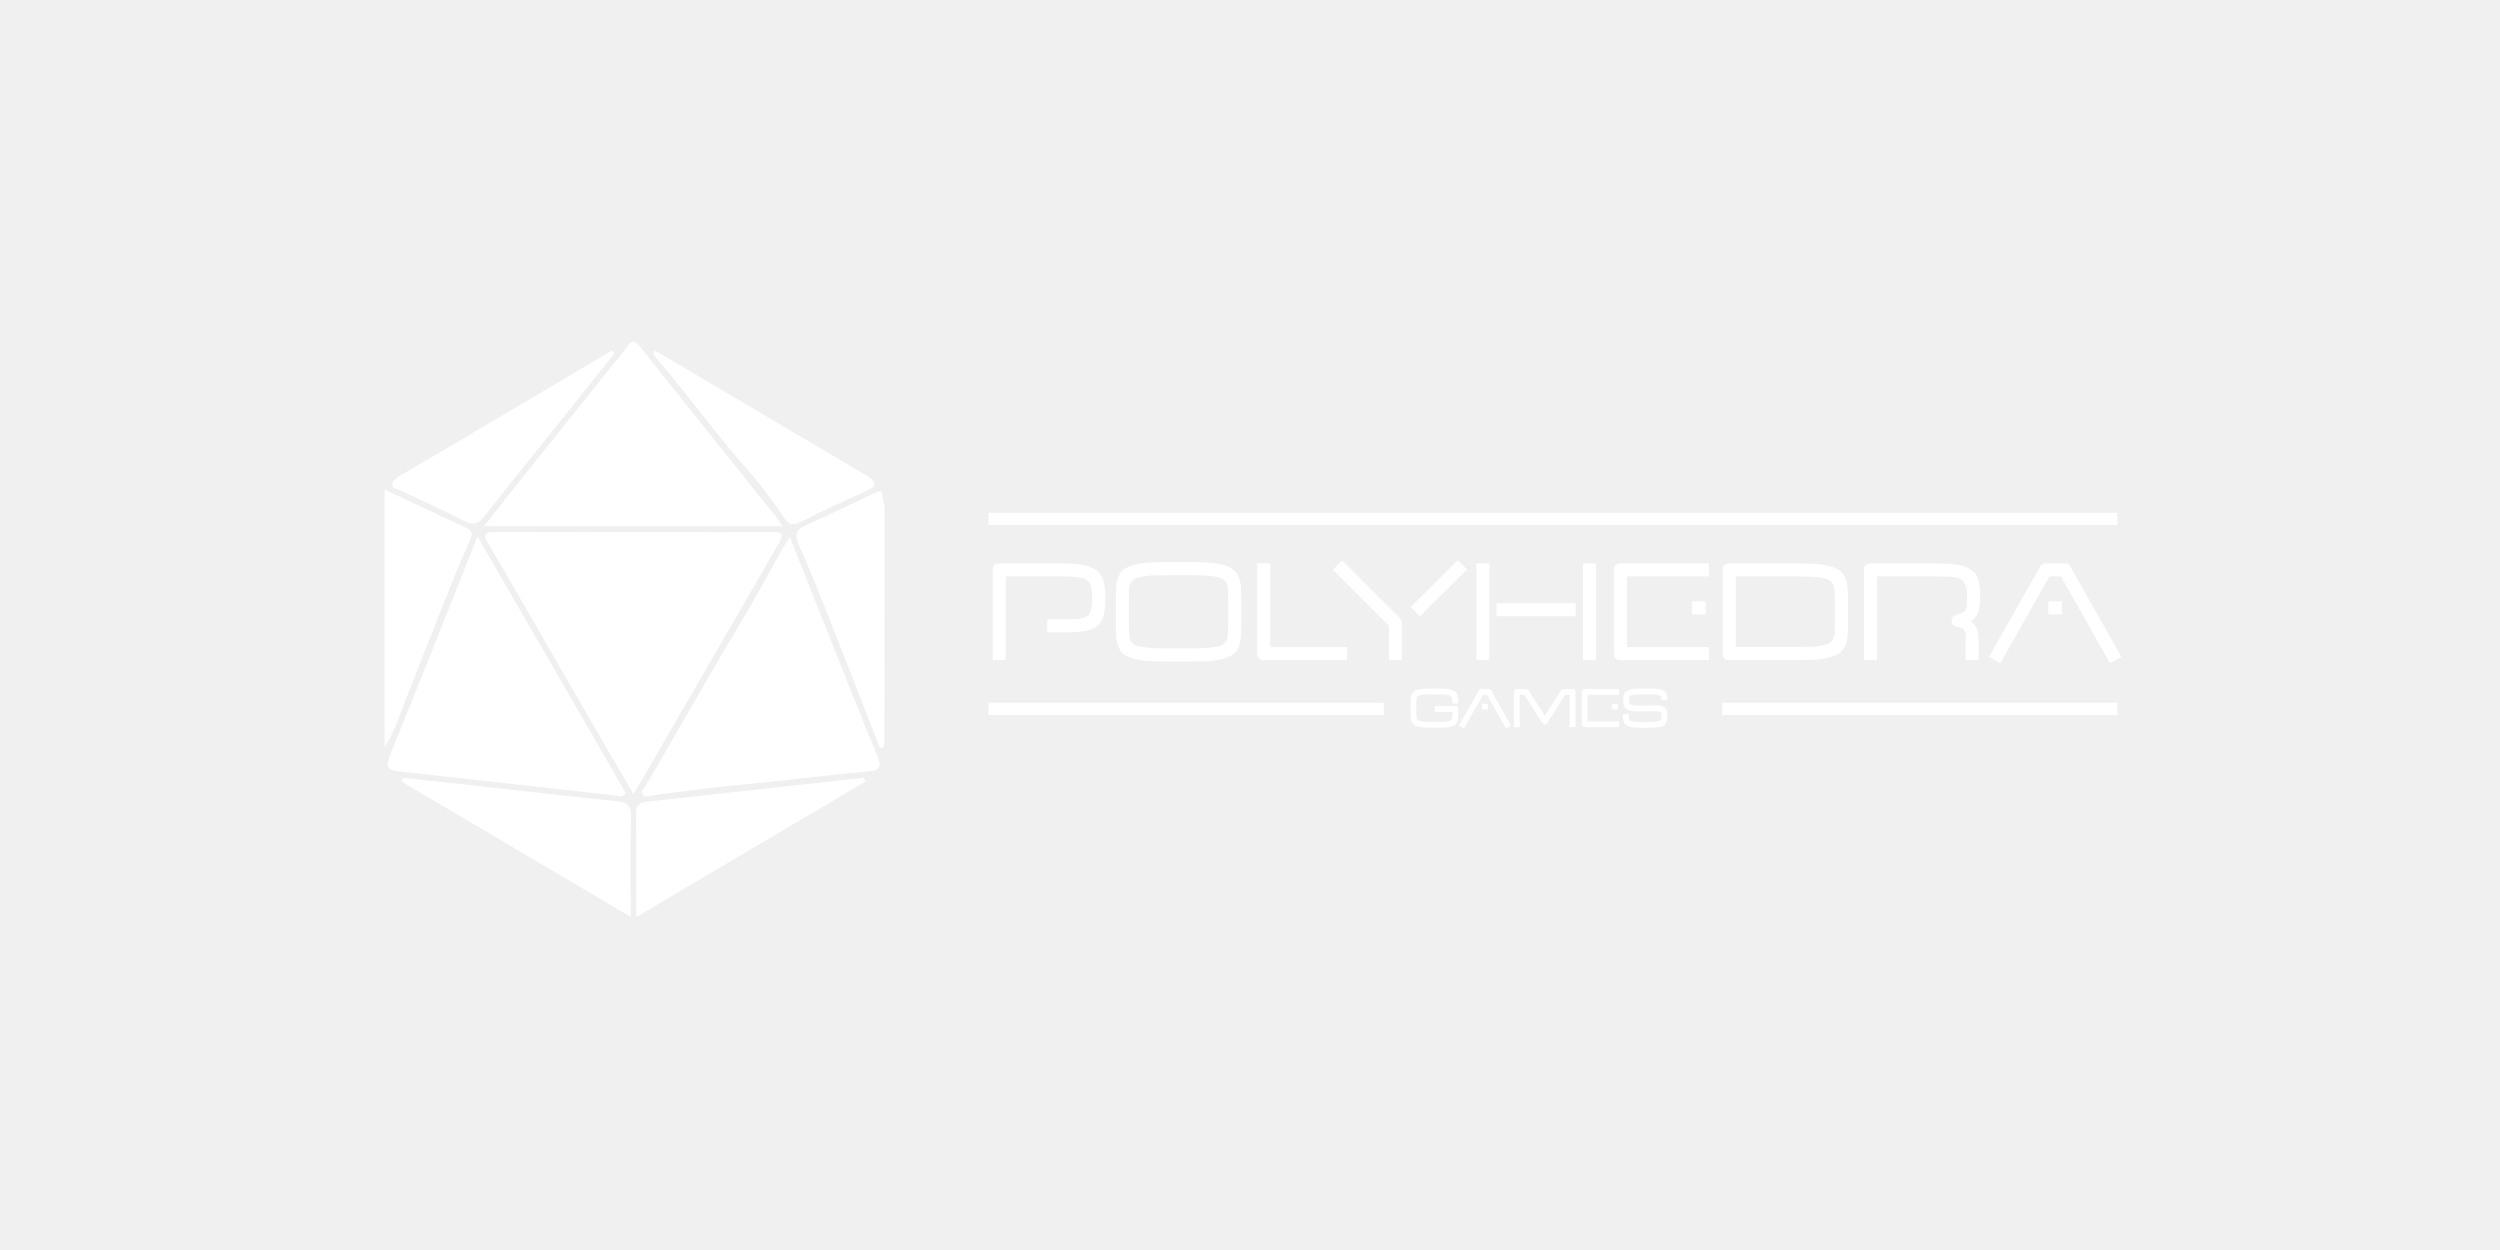
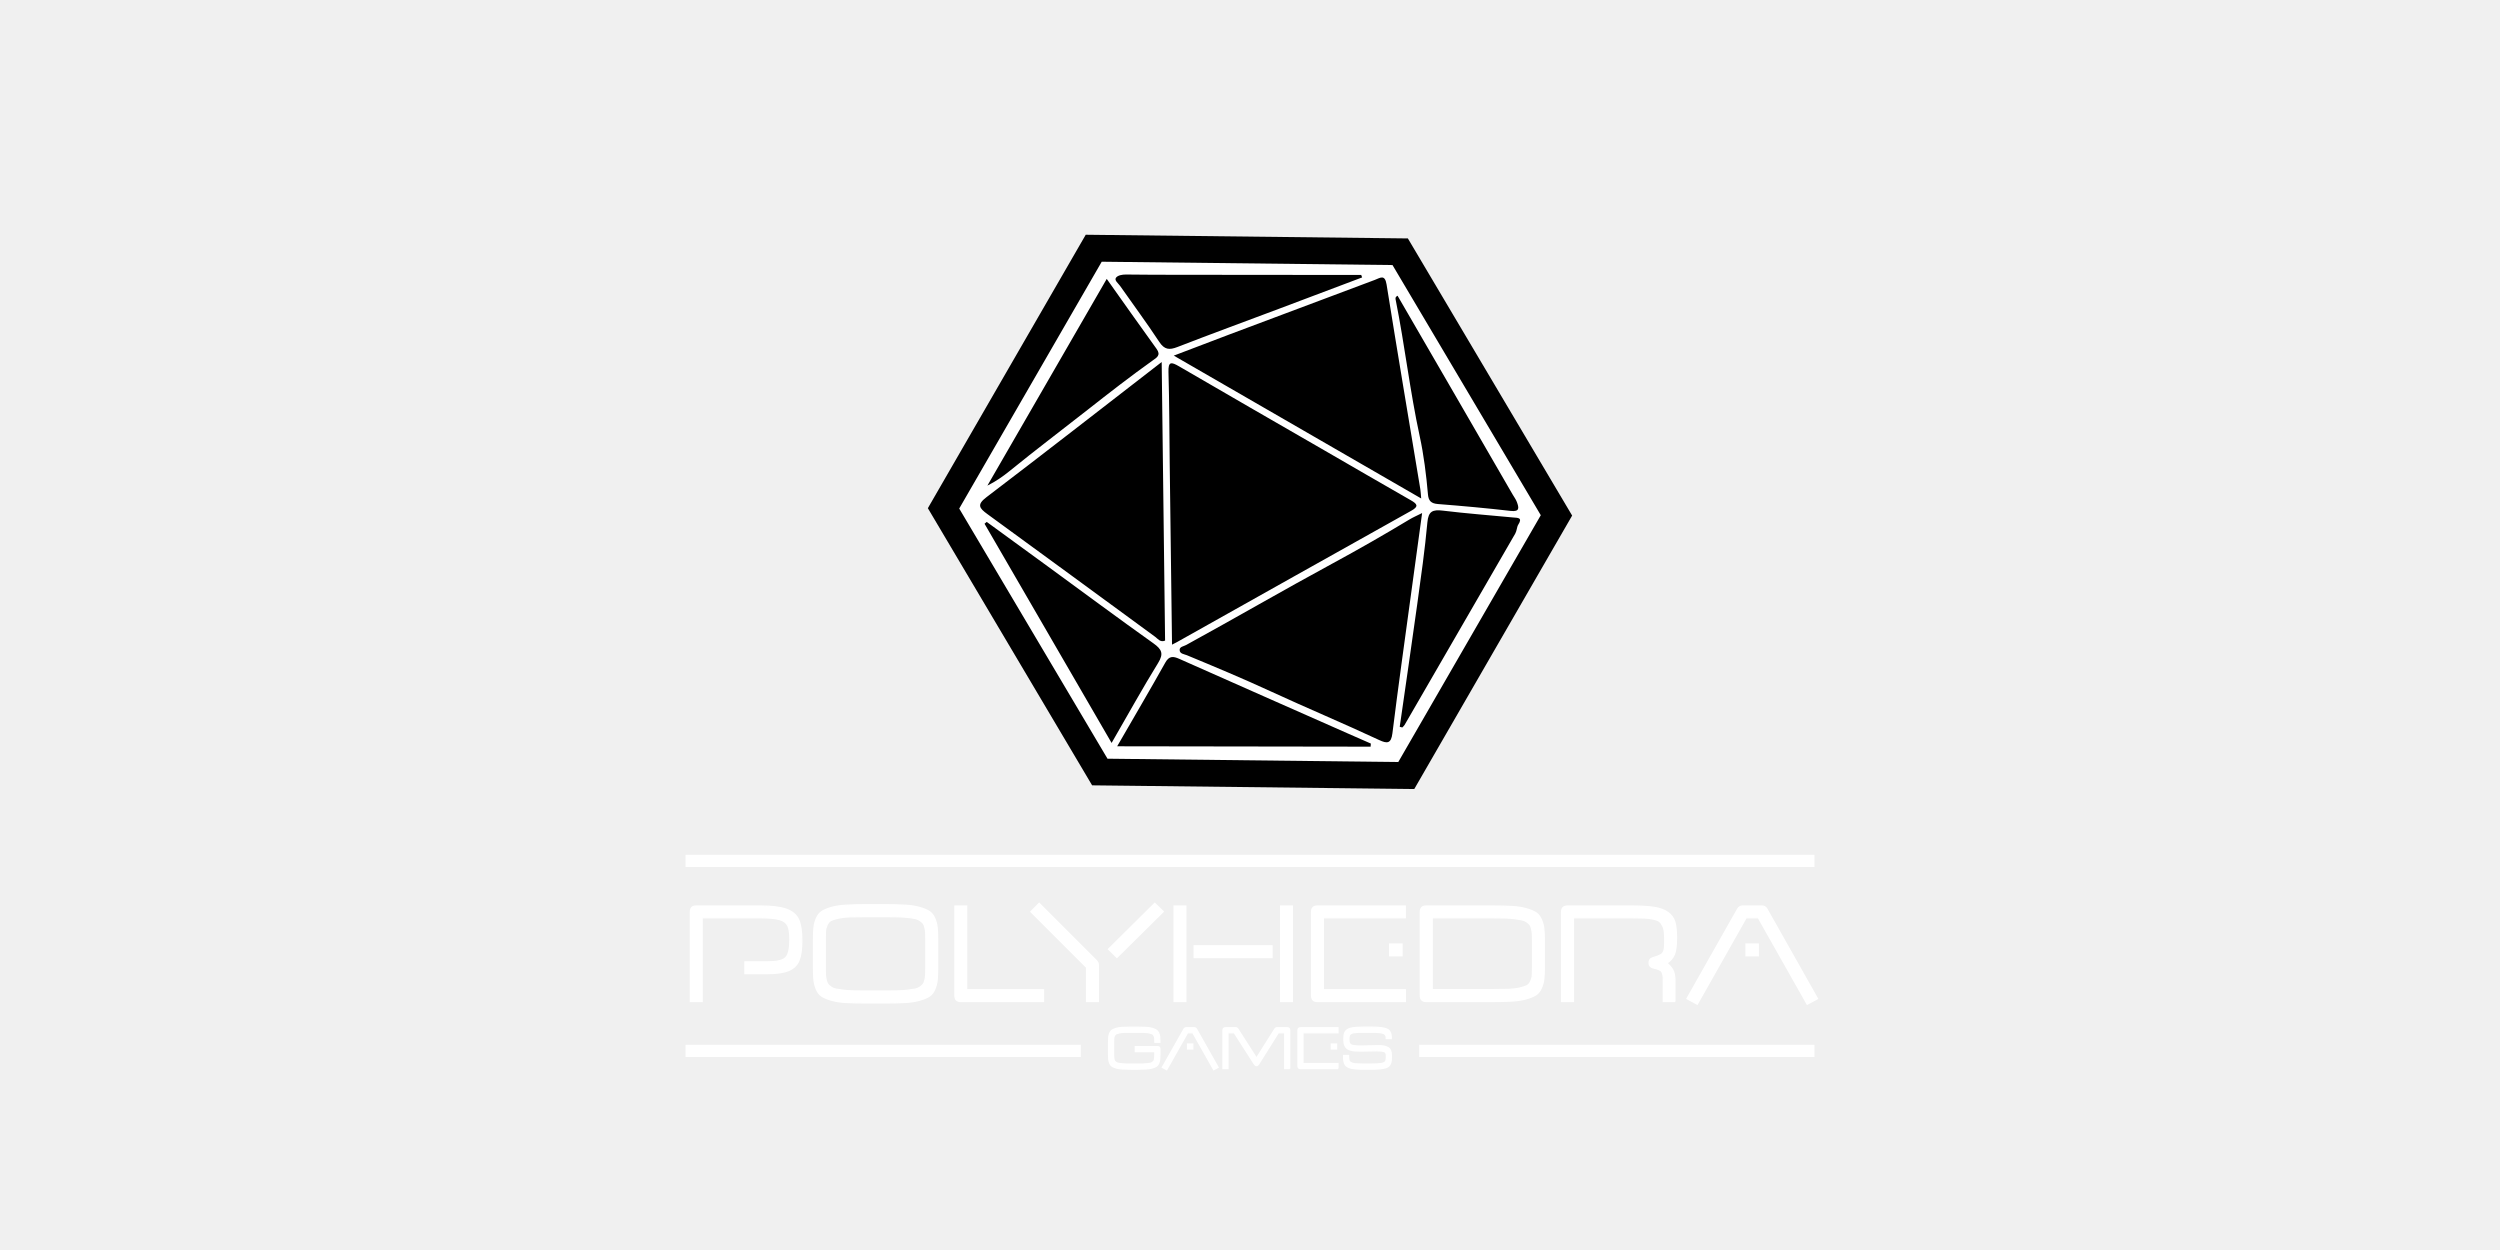
- <svg xmlns="http://www.w3.org/2000/svg" version="1.1" id="Layer_2_1_" x="0px" y="0px" viewBox="0 0 2048 1024" style="enable-background:new 0 0 2048 1024;" xml:space="preserve">
+ <svg xmlns="http://www.w3.org/2000/svg" version="1.1" id="Layer_2" x="0px" y="0px" viewBox="0 0 2048 1024" style="enable-background:new 0 0 2048 1024;" xml:space="preserve">
  <style type="text/css">
- 	.st0{fill:#FFFFFF;stroke:#FFFFFF;stroke-miterlimit:10;}
- 	.st1{fill:#FFFFFF;stroke:#FFFFFF;stroke-width:10;stroke-miterlimit:10;}
+ 	.st0{fill:#FFFFFF;stroke:#FFFFFF;stroke-width:10;stroke-miterlimit:10;}
+ 	.st1{fill:#FFFFFF;stroke:#FFFFFF;stroke-miterlimit:10;}
+ 	.st2{fill:#FFFFFF;}
</style>
-   <path class="st0" d="M518.89,649.64c1.41-2.25,1.98-3.1,2.49-3.98c38.86-67.2,77.68-134.43,116.65-201.56  c3.81-6.56,1.5-7.68-4.81-7.65c-29.1,0.13-58.2,0.02-87.3,0.02c-46.64,0-93.28,0.12-139.92-0.1c-7.91-0.04-10.21,1.01-5.46,8.93  c13.61,22.69,26.58,45.76,39.82,68.67C466.17,558.56,491.98,603.14,518.89,649.64z" />
-   <path class="st0" d="M646.95,441.17c-2.89,4.52-4.92,7.28-6.52,10.26c-12.19,22.66-24.93,45.1-38.09,67.12  c-24.78,41.47-48.33,83.64-72.92,125.2c-1.2,2.04-3.99,4.03-2.76,6.4c1.67,3.21,5.11,1.32,7.67,0.98c25.5-3.44,51.1-6.82,76.62-9.22  c33.66-3.16,67.19-7.56,100.85-10.57c7.4-0.66,10.29-2.45,6.84-10.82c-15.2-36.87-29.76-73.99-44.53-111.04  C665.28,487.34,656.49,465.17,646.95,441.17z" />
-   <path class="st0" d="M391.28,440.66c-24.47,61.34-47.63,120.07-71.47,178.53c-4.02,9.86-0.76,11.4,7.92,12.34  c58.5,6.34,116.95,13.03,175.43,19.53c2.87,0.32,6.18,2.19,8.91-1.47C472.26,580.73,432.45,511.86,391.28,440.66z" />
-   <path class="st0" d="M640.09,430.56c-2.24-3.24-3.33-5.05-4.64-6.69c-37.27-46.59-74.7-93.05-111.71-139.85  c-5.7-7.21-7.55-2.09-10.5,1.6c-28.04,34.98-56.07,69.97-84.07,104.98c-10.23,12.79-20.36,25.66-31.7,39.96  C479.26,430.56,558.77,430.56,640.09,430.56z" />
-   <path class="st0" d="M521.71,750.32c63.72-37.65,125.13-73.94,186.55-110.24c-0.39-0.82-0.77-1.63-1.16-2.45  c-6.98,0.79-13.96,1.61-20.94,2.38c-51.96,5.75-103.91,11.55-155.89,17.18c-5.74,0.62-8.79,2.14-8.7,8.9  C521.92,692.94,521.71,719.8,521.71,750.32z" />
-   <path class="st0" d="M330.51,637.72c-0.29,0.78-0.57,1.56-0.86,2.34c61.52,36.33,123.04,72.66,186.54,110.16  c0-29.26-0.47-55.02,0.25-80.74c0.26-9.37-2.95-11.86-11.72-12.72c-36.88-3.61-73.69-7.99-110.53-12.06  C372.96,642.35,351.74,640.05,330.51,637.72z" />
-   <path class="st0" d="M721.24,612.39c0.72-0.2,1.44-0.4,2.16-0.61c0.21-0.96,0.61-1.91,0.61-2.87c0.07-64.27,0.1-128.54,0.14-192.81  c0-2.8-1.66-5.81-1.57-7.91c0.35-7.73-3.24-5.04-6.79-3.37c-18.2,8.55-36.24,17.46-54.66,25.51c-8.01,3.5-10.35,6.75-6.36,15.6  c9.79,21.74,18.48,43.99,27.27,66.18C695.25,545.48,708.19,578.96,721.24,612.39z" />
-   <path class="st0" d="M315.58,401.85c0,70.22,0,139.2,0,208.19c4.26-6.61,7.47-13.52,10.11-20.64  c10.02-27.07,21.06-53.76,31.53-80.64c8.52-21.89,17.25-43.85,26.81-65.38c1.67-3.76,4.04-7.59-2.06-10.39  C360.23,423,338.64,412.7,315.58,401.85z" />
-   <path class="st0" d="M502.78,289.38c-0.57-0.49-1.13-0.99-1.7-1.48c-44.61,26.39-89.21,52.8-133.83,79.18  c-13.06,7.72-26.11,15.46-39.27,23.01c-2.93,1.68-5.81,4.24-6.1,6.81c-0.32,2.85,4.05,3.26,6.5,4.44  c17.49,8.38,35.24,16.26,52.48,25.15c7.27,3.75,10.99,1.93,15.62-3.99c19.22-24.56,38.91-48.73,58.39-73.08  C470.87,329.43,486.81,309.4,502.78,289.38z" />
-   <path class="st0" d="M536.6,287.74c-1.4,2.37-0.18,3.28,0.69,4.3c25.8,30.15,48.96,62.42,75.32,92.23  c10.95,12.38,21.22,26.33,30.75,40.33c3.13,4.59,6.18,5.42,11.39,2.87c18.68-9.17,37.49-18.08,56.49-26.56  c7.26-3.24,4.49-6.14,0.69-9.39c-1.85-1.58-4.2-2.58-6.32-3.84c-30.35-17.97-60.71-35.94-91.07-53.89  C588.57,318.43,562.58,303.09,536.6,287.74z" />
-   <line class="st1" x1="809.77" y1="425.08" x2="1734.6" y2="425.08" />
  <g>
-     <line class="st1" x1="809.77" y1="580.7" x2="1133.6" y2="580.7" />
-     <line class="st1" x1="1410.77" y1="580.7" x2="1734.6" y2="580.7" />
+     <line class="st0" x1="561.59" y1="705.27" x2="1486.41" y2="705.27" />
+     <g>
+       <line class="st0" x1="561.59" y1="860.89" x2="885.41" y2="860.89" />
+       <line class="st0" x1="1162.59" y1="860.89" x2="1486.41" y2="860.89" />
+     </g>
+     <g>
+       <path class="st1" d="M628.29,797.62h-18.05v-9.66h18.37c7.71,0,12.72-1.17,15.02-3.5c2.3-2.34,3.45-7.22,3.45-14.65    c0-5.31-0.57-9.13-1.7-11.47c-1.13-2.33-3.36-4-6.69-4.99c-3.33-0.99-8.71-1.49-16.14-1.49h-47.35v68.59h-9.66v-73.37    c0-3.25,1.59-4.88,4.78-4.88h52.45c9.48,0,16.65,0.89,21.5,2.65c4.85,1.77,8.16,4.58,9.93,8.44c1.77,3.86,2.65,9.57,2.65,17.15    c0,7.22-0.78,12.71-2.34,16.46c-1.56,3.75-4.37,6.48-8.44,8.17C642.01,796.77,636.08,797.62,628.29,797.62z" />
+       <path class="st1" d="M724.91,821.62h-15.18c-6.87,0-12.56-0.14-17.09-0.42c-4.53-0.28-8.48-0.92-11.84-1.91    c-3.36-0.99-5.93-2.09-7.7-3.29c-1.77-1.2-3.19-3.01-4.25-5.42c-1.06-2.41-1.73-4.9-2.02-7.49c-0.28-2.58-0.42-6.03-0.42-10.35    v-22.72c0-4.32,0.14-7.77,0.42-10.35c0.28-2.58,0.96-5.08,2.02-7.48c1.06-2.41,2.48-4.21,4.25-5.42c1.77-1.2,4.33-2.3,7.7-3.29    c3.36-0.99,7.31-1.63,11.84-1.91c4.53-0.28,10.23-0.42,17.09-0.42h15.18c6.79,0,12.46,0.14,16.99,0.42    c4.53,0.28,8.48,0.92,11.84,1.91c3.36,0.99,5.93,2.09,7.7,3.29c1.77,1.2,3.19,3.01,4.25,5.42c1.06,2.41,1.73,4.9,2.02,7.48    c0.28,2.58,0.42,6.04,0.42,10.35v22.72c0,4.32-0.14,7.77-0.42,10.35c-0.28,2.58-0.96,5.08-2.02,7.49    c-1.06,2.41-2.48,4.21-4.25,5.42c-1.77,1.2-4.34,2.3-7.7,3.29c-3.36,0.99-7.31,1.63-11.84,1.91    C737.37,821.48,731.71,821.62,724.91,821.62z M758.46,792.74v-22.72c0-2.48-0.04-4.39-0.11-5.73c-0.07-1.34-0.28-2.8-0.64-4.35    c-0.35-1.56-0.8-2.69-1.33-3.4c-0.53-0.71-1.4-1.49-2.6-2.34c-1.2-0.85-2.53-1.43-3.98-1.75c-1.45-0.32-3.45-0.62-6-0.9    c-2.55-0.28-5.26-0.46-8.12-0.53c-2.87-0.07-6.46-0.11-10.78-0.11h-15.18c-5.8,0-10.42,0.05-13.86,0.16    c-3.43,0.11-6.51,0.48-9.24,1.12c-2.73,0.64-4.71,1.27-5.95,1.91c-1.24,0.64-2.27,1.82-3.08,3.56c-0.81,1.74-1.27,3.42-1.38,5.04    c-0.11,1.63-0.16,4.07-0.16,7.33v22.72c0,2.41,0.03,4.3,0.11,5.68c0.07,1.38,0.28,2.83,0.64,4.35c0.35,1.52,0.8,2.65,1.33,3.4    s1.4,1.54,2.6,2.39c1.2,0.85,2.55,1.42,4.03,1.7c1.49,0.28,3.49,0.58,6,0.9c2.51,0.32,5.22,0.51,8.12,0.58    c2.9,0.07,6.51,0.11,10.83,0.11h15.18c4.32,0,7.91-0.04,10.78-0.11c2.87-0.07,5.56-0.27,8.07-0.58c2.51-0.32,4.51-0.62,6-0.9    c1.49-0.28,2.83-0.85,4.03-1.7c1.2-0.85,2.07-1.65,2.6-2.39s0.97-1.88,1.33-3.4c0.35-1.52,0.57-2.97,0.64-4.35    C758.42,797.04,758.46,795.15,758.46,792.74z" />
+       <path class="st1" d="M854.87,820.45h-67.84c-3.19,0-4.78-1.66-4.78-4.99V742.2h9.66v68.59h62.96V820.45z" />
+       <path class="st1" d="M899.78,820.45h-9.66v-27.92l-45.65-45.66l6.79-6.9l47.04,47.03c0.99,1.13,1.49,2.27,1.49,3.4V820.45z     M952.97,746.77l-38.01,37.58l-6.9-6.79l37.9-37.58L952.97,746.77z" />
+       <path class="st1" d="M971.44,820.45h-9.66V742.2h9.66V820.45z M1042.05,784.46h-63.81v-9.66h63.81V784.46z M1058.72,820.45h-9.66    V742.2h9.66V820.45z" />
+       <path class="st1" d="M1151.3,820.45h-72.09c-3.19,0-4.78-1.66-4.78-4.99v-68.38c0-3.25,1.59-4.88,4.78-4.88h71.99v9.66h-67.1    v58.93h67.21V820.45z M1148.54,782.97h-10.19v-9.66h10.19V782.97z" />
+       <path class="st1" d="M1221.8,820.45h-53.41c-3.26,0-4.88-1.66-4.88-4.99v-68.38c0-3.25,1.63-4.88,4.88-4.88h53.41    c6.86,0,12.56,0.14,17.09,0.42c4.53,0.28,8.48,0.92,11.84,1.91c3.36,0.99,5.93,2.09,7.7,3.29c1.77,1.2,3.18,3.01,4.25,5.42    c1.06,2.41,1.73,4.9,2.02,7.49c0.28,2.58,0.42,6.04,0.42,10.35v20.49c0,4.32-0.14,7.77-0.42,10.35c-0.28,2.58-0.96,5.08-2.02,7.49    c-1.06,2.41-2.48,4.21-4.25,5.42c-1.77,1.2-4.34,2.3-7.7,3.29c-3.36,0.99-7.31,1.63-11.84,1.91    C1234.36,820.31,1228.66,820.45,1221.8,820.45z M1255.46,791.57v-20.49c0-2.41-0.04-4.3-0.11-5.68c-0.07-1.38-0.28-2.85-0.64-4.41    c-0.36-1.56-0.8-2.69-1.33-3.4c-0.53-0.71-1.4-1.49-2.6-2.33c-1.2-0.85-2.55-1.43-4.04-1.75c-1.49-0.32-3.49-0.64-6-0.96    c-2.51-0.32-5.22-0.51-8.12-0.58c-2.9-0.07-6.51-0.11-10.83-0.11h-48.52v58.82h48.52c5.8,0,10.42-0.05,13.86-0.16    c3.43-0.11,6.51-0.48,9.24-1.12c2.72-0.64,4.71-1.27,5.95-1.91c1.24-0.64,2.26-1.82,3.08-3.56c0.81-1.73,1.27-3.41,1.38-5.04    C1255.4,797.27,1255.46,794.83,1255.46,791.57z" />
+       <path class="st1" d="M1372.14,820.45h-9.56v-15.71c0-1.77-0.02-3.15-0.05-4.14c-0.04-0.99-0.2-1.93-0.48-2.81    c-0.28-0.88-0.53-1.5-0.74-1.86c-0.21-0.35-0.74-0.76-1.59-1.22c-0.85-0.46-1.61-0.78-2.28-0.96c-0.67-0.18-1.79-0.48-3.34-0.9    c-2.12-0.57-3.18-1.91-3.18-4.03c0-2.19,0.92-3.57,2.76-4.14c3.47-1.06,5.77-1.93,6.9-2.6c1.13-0.67,1.95-1.72,2.44-3.13    c0.49-1.42,0.74-3.86,0.74-7.33c0-3.25-0.09-5.88-0.27-7.86c-0.18-1.98-0.67-3.79-1.49-5.42c-0.81-1.63-1.72-2.81-2.71-3.56    c-0.99-0.74-2.64-1.36-4.94-1.86c-2.3-0.5-4.71-0.8-7.22-0.9c-2.51-0.11-6-0.16-10.46-0.16h-47.67v68.59h-9.77v-73.37    c0-3.25,1.66-4.88,4.99-4.88h51.28c8.21,0,14.67,0.35,19.38,1.06c4.71,0.71,8.51,2.09,11.41,4.14c2.9,2.05,4.81,4.66,5.73,7.8    c0.92,3.15,1.38,7.45,1.38,12.9c0,6.51-0.6,11.17-1.81,13.96c-1.2,2.8-3.22,5.11-6.05,6.95c2.05,1.63,3.66,3.49,4.83,5.57    c1.17,2.09,1.75,5.04,1.75,8.87V820.45z" />
+       <path class="st1" d="M1488.93,818.12l-8.49,4.57l-40.03-70.82h-9.98l-40.03,70.82l-8.49-4.57l41.51-73.37    c0.99-1.7,2.41-2.55,4.25-2.55h15.71c1.84,0,3.22,0.85,4.14,2.55L1488.93,818.12z M1440.41,782.97h-10.09v-9.66h10.09V782.97z" />
+     </g>
+     <g>
+       <path class="st1" d="M950.2,859.4v4.13c0,1.85-0.06,3.32-0.18,4.42c-0.12,1.1-0.41,2.17-0.86,3.2c-0.45,1.03-1.06,1.8-1.82,2.31    c-0.76,0.52-1.85,0.98-3.29,1.41s-3.12,0.7-5.06,0.82s-4.36,0.18-7.26,0.18h-5.08c-2.93,0-5.37-0.06-7.31-0.18    c-1.94-0.12-3.62-0.39-5.06-0.82s-2.53-0.89-3.29-1.41c-0.76-0.51-1.36-1.29-1.82-2.31s-0.74-2.09-0.86-3.2    c-0.12-1.1-0.18-2.58-0.18-4.42v-9.71c0-1.84,0.06-3.32,0.18-4.42c0.12-1.1,0.41-2.17,0.86-3.2c0.45-1.03,1.06-1.8,1.82-2.31    c0.76-0.51,1.85-0.98,3.29-1.41c1.44-0.42,3.12-0.7,5.06-0.82c1.94-0.12,4.37-0.18,7.31-0.18h5.08c2.9,0,5.32,0.06,7.26,0.18    s3.62,0.39,5.06,0.82c1.44,0.42,2.53,0.89,3.29,1.41c0.76,0.51,1.36,1.29,1.82,2.31c0.45,1.03,0.74,2.1,0.86,3.2    c0.12,1.1,0.18,2.58,0.18,4.42h-4.13c0-1.39-0.02-2.43-0.07-3.13c-0.04-0.7-0.24-1.41-0.59-2.16c-0.35-0.74-0.78-1.25-1.29-1.52    c-0.51-0.27-1.35-0.54-2.52-0.82c-1.17-0.27-2.48-0.43-3.95-0.48c-1.47-0.04-3.44-0.07-5.92-0.07h-5.08    c-2.48,0-4.46,0.02-5.92,0.07c-1.47,0.05-2.78,0.2-3.95,0.48c-1.17,0.27-2.01,0.54-2.54,0.82c-0.53,0.27-0.97,0.78-1.32,1.52    c-0.35,0.74-0.54,1.46-0.59,2.16c-0.04,0.7-0.07,1.74-0.07,3.13v9.71c0,1.03,0.01,1.84,0.04,2.43s0.12,1.21,0.27,1.86    s0.34,1.13,0.57,1.45c0.23,0.32,0.6,0.66,1.11,1.02s1.09,0.61,1.72,0.73c0.63,0.12,1.49,0.25,2.56,0.39    c1.07,0.14,2.23,0.22,3.47,0.25c1.24,0.03,2.78,0.04,4.63,0.04h5.08c1.84,0,3.39-0.01,4.63-0.04s2.4-0.11,3.47-0.25    c1.07-0.14,1.93-0.26,2.56-0.39c0.64-0.12,1.2-0.36,1.7-0.73s0.86-0.7,1.09-1s0.42-0.79,0.57-1.47c0.15-0.68,0.24-1.3,0.27-1.86    s0.05-1.37,0.05-2.43v-2h-16.02v-4.13h18.06c0.79,0,1.33,0.14,1.63,0.43C950.05,858.12,950.2,858.65,950.2,859.4z" />
+       <path class="st1" d="M997.89,874.38l-3.63,1.95l-17.11-30.27h-4.27l-17.11,30.27l-3.63-1.95l17.74-31.35    c0.42-0.73,1.03-1.09,1.81-1.09h6.72c0.79,0,1.38,0.36,1.77,1.09L997.89,874.38z M977.15,859.36h-4.31v-4.13h4.31V859.36z" />
+       <path class="st1" d="M1056.56,875.37h-4.13v-29.31h-5.22l-16.11,25.68c-0.54,0.82-1.13,1.22-1.77,1.22    c-0.64,0-1.23-0.41-1.77-1.22l-16.47-25.68h-5.13v29.31h-4.13v-31.35c0-1.39,0.71-2.09,2.13-2.09h8.35c0.76,0,1.33,0.32,1.72,0.95    l15.29,23.87l15.02-23.82c0.42-0.67,1-1,1.72-1h8.39c1.39,0,2.09,0.7,2.09,2.09V875.37z" />
+       <path class="st1" d="M1096.12,875.37h-30.81c-1.36,0-2.04-0.71-2.04-2.13v-29.22c0-1.39,0.68-2.09,2.04-2.09h30.76v4.13h-28.68    v25.18h28.72V875.37z M1094.95,859.36h-4.36v-4.13h4.36V859.36z" />
+       <path class="st1" d="M1139.82,864.3v2.04c0,1.6-0.13,2.9-0.38,3.9c-0.26,1-0.7,1.89-1.34,2.68c-0.64,0.79-1.59,1.38-2.86,1.77    c-1.27,0.39-2.81,0.69-4.63,0.88c-1.81,0.2-4.13,0.29-6.94,0.29h-6.9c-4.57,0-7.97-0.29-10.21-0.86    c-2.24-0.57-3.78-1.55-4.63-2.93c-0.85-1.38-1.27-3.47-1.27-6.28v-1.13h4.13v1.04c0,1.36,0.13,2.41,0.39,3.15    c0.26,0.74,0.85,1.34,1.79,1.79c0.94,0.45,2.11,0.74,3.52,0.86s3.46,0.18,6.15,0.18h6.94c3.6,0,6.22-0.14,7.85-0.41    c1.63-0.27,2.75-0.76,3.36-1.45c0.6-0.7,0.91-1.81,0.91-3.36v-1.82c0-1.54-0.51-2.56-1.52-3.06c-1.01-0.5-3.17-0.75-6.47-0.75    c-1.21,0-3.37,0.04-6.49,0.11c-3.12,0.08-5.34,0.11-6.67,0.11c-1.82,0-3.35-0.05-4.61-0.16c-1.25-0.11-2.49-0.33-3.7-0.68    c-1.21-0.35-2.18-0.83-2.9-1.45c-0.73-0.62-1.31-1.46-1.75-2.52c-0.44-1.06-0.66-2.34-0.66-3.86v-1.91c0-2.48,0.42-4.33,1.27-5.56    c0.85-1.22,2.38-2.11,4.61-2.65c2.22-0.54,5.57-0.82,10.05-0.82h6.53c6.41,0,10.74,0.56,12.98,1.68c2.24,1.12,3.36,3.36,3.36,6.72    v0.95h-4.13v-0.59c0-1.88-0.82-3.11-2.45-3.7s-4.86-0.88-9.67-0.88h-6.85c-3.39,0-5.85,0.12-7.4,0.36    c-1.54,0.24-2.62,0.7-3.24,1.36c-0.62,0.67-0.93,1.71-0.93,3.13v1.86c0,1.82,0.61,3.03,1.82,3.65s3.8,0.93,7.76,0.93    c1.45,0,4.06-0.04,7.83-0.14c3.77-0.09,6.07-0.14,6.92-0.14c1.6,0,2.97,0.1,4.11,0.29c1.13,0.2,2.21,0.55,3.24,1.07    c1.03,0.52,1.8,1.29,2.31,2.34C1139.56,861.42,1139.82,862.73,1139.82,864.3z" />
+     </g>
  </g>
  <g>
-     <path class="st0" d="M876.48,517.44h-18.05v-9.66h18.37c7.71,0,12.72-1.17,15.02-3.5c2.3-2.34,3.45-7.22,3.45-14.65   c0-5.31-0.57-9.13-1.7-11.47s-3.36-4-6.69-4.99s-8.71-1.49-16.14-1.49h-47.35v68.59h-9.66V466.9c0-3.25,1.59-4.88,4.78-4.88h52.45   c9.48,0,16.65,0.89,21.5,2.65c4.85,1.77,8.16,4.58,9.93,8.44c1.77,3.86,2.65,9.57,2.65,17.15c0,7.22-0.78,12.71-2.34,16.46   s-4.37,6.48-8.44,8.18C890.19,516.59,884.27,517.44,876.48,517.44z" />
-     <path class="st0" d="M973.1,541.44h-15.18c-6.87,0-12.56-0.14-17.09-0.42c-4.53-0.28-8.48-0.92-11.84-1.91   c-3.36-0.99-5.93-2.09-7.7-3.29c-1.77-1.2-3.19-3.01-4.25-5.42s-1.73-4.9-2.02-7.49c-0.28-2.58-0.42-6.03-0.42-10.35v-22.72   c0-4.32,0.14-7.77,0.42-10.35c0.28-2.58,0.96-5.08,2.02-7.48c1.06-2.41,2.48-4.21,4.25-5.42c1.77-1.2,4.33-2.3,7.7-3.29   c3.36-0.99,7.31-1.63,11.84-1.91s10.23-0.42,17.09-0.42h15.18c6.79,0,12.46,0.14,16.99,0.42c4.53,0.28,8.48,0.92,11.84,1.91   c3.36,0.99,5.93,2.09,7.7,3.29s3.19,3.01,4.25,5.42s1.73,4.9,2.02,7.48c0.28,2.58,0.42,6.04,0.42,10.35v22.72   c0,4.32-0.14,7.77-0.42,10.35c-0.28,2.58-0.96,5.08-2.02,7.49s-2.48,4.21-4.25,5.42c-1.77,1.2-4.34,2.3-7.7,3.29   s-7.31,1.63-11.84,1.91C985.55,541.29,979.89,541.44,973.1,541.44z M1006.65,512.56v-22.72c0-2.48-0.04-4.39-0.11-5.73   s-0.28-2.8-0.64-4.35c-0.35-1.56-0.8-2.69-1.33-3.4s-1.4-1.49-2.6-2.34c-1.2-0.85-2.53-1.43-3.98-1.75c-1.45-0.32-3.45-0.62-6-0.9   s-5.26-0.46-8.12-0.53c-2.87-0.07-6.46-0.11-10.78-0.11h-15.18c-5.8,0-10.42,0.05-13.86,0.16c-3.43,0.11-6.51,0.48-9.24,1.12   c-2.73,0.64-4.71,1.27-5.95,1.91s-2.27,1.82-3.08,3.56s-1.27,3.42-1.38,5.04c-0.11,1.63-0.16,4.07-0.16,7.33v22.72   c0,2.41,0.03,4.3,0.11,5.68c0.07,1.38,0.28,2.83,0.64,4.35c0.35,1.52,0.8,2.65,1.33,3.4s1.4,1.54,2.6,2.39   c1.2,0.85,2.55,1.42,4.03,1.7c1.49,0.28,3.49,0.58,6,0.9s5.22,0.51,8.12,0.58s6.51,0.11,10.83,0.11h15.18   c4.32,0,7.91-0.04,10.78-0.11c2.87-0.07,5.56-0.27,8.07-0.58c2.51-0.32,4.51-0.62,6-0.9s2.83-0.85,4.03-1.7   c1.2-0.85,2.07-1.65,2.6-2.39s0.97-1.88,1.33-3.4c0.35-1.52,0.57-2.97,0.64-4.35C1006.61,516.86,1006.65,514.96,1006.65,512.56z" />
-     <path class="st0" d="M1103.05,540.27h-67.84c-3.19,0-4.78-1.66-4.78-4.99v-73.26h9.66v68.59h62.96V540.27z" />
-     <path class="st0" d="M1147.96,540.27h-9.66v-27.92l-45.65-45.65l6.79-6.9l47.04,47.03c0.99,1.13,1.49,2.27,1.49,3.4v30.04H1147.96z    M1201.16,466.58l-38.01,37.59l-6.9-6.79l37.9-37.59L1201.16,466.58z" />
-     <path class="st0" d="M1219.63,540.27h-9.66v-78.25h9.66V540.27z M1290.24,504.27h-63.81v-9.66h63.81V504.27z M1306.91,540.27h-9.66   v-78.25h9.66V540.27z" />
-     <path class="st0" d="M1399.49,540.27h-72.09c-3.19,0-4.78-1.66-4.78-4.99V466.9c0-3.25,1.59-4.88,4.78-4.88h71.99v9.66h-67.1v58.93   h67.21v9.66H1399.49z M1396.73,502.79h-10.19v-9.66h10.19V502.79z" />
-     <path class="st0" d="M1469.99,540.27h-53.41c-3.26,0-4.88-1.66-4.88-4.99V466.9c0-3.25,1.63-4.88,4.88-4.88h53.41   c6.86,0,12.56,0.14,17.09,0.42c4.53,0.28,8.48,0.92,11.84,1.91s5.93,2.09,7.7,3.29c1.77,1.2,3.18,3.01,4.25,5.42   c1.06,2.41,1.73,4.9,2.02,7.49c0.28,2.58,0.42,6.04,0.42,10.35v20.49c0,4.32-0.14,7.77-0.42,10.35c-0.28,2.58-0.96,5.08-2.02,7.49   s-2.48,4.21-4.25,5.42c-1.77,1.2-4.34,2.3-7.7,3.29s-7.31,1.63-11.84,1.91C1482.55,540.13,1476.85,540.27,1469.99,540.27z    M1503.64,511.39V490.9c0-2.41-0.04-4.3-0.11-5.68s-0.28-2.85-0.64-4.41s-0.8-2.69-1.33-3.4c-0.53-0.71-1.4-1.49-2.6-2.34   s-2.55-1.43-4.04-1.75s-3.49-0.64-6-0.96c-2.51-0.32-5.22-0.51-8.12-0.58c-2.9-0.07-6.51-0.11-10.83-0.11h-48.52v58.82h48.52   c5.8,0,10.42-0.05,13.86-0.16c3.43-0.11,6.51-0.48,9.24-1.12c2.72-0.64,4.71-1.27,5.95-1.91c1.24-0.64,2.26-1.82,3.08-3.56   c0.81-1.73,1.27-3.41,1.38-5.04C1503.59,517.09,1503.64,514.64,1503.64,511.39z" />
-     <path class="st0" d="M1620.33,540.27h-9.56v-15.71c0-1.77-0.02-3.15-0.05-4.14c-0.04-0.99-0.2-1.93-0.48-2.81s-0.53-1.5-0.74-1.86   c-0.21-0.35-0.74-0.76-1.59-1.22c-0.85-0.46-1.61-0.78-2.28-0.96s-1.79-0.48-3.34-0.9c-2.12-0.57-3.18-1.91-3.18-4.03   c0-2.19,0.92-3.57,2.76-4.14c3.47-1.06,5.77-1.93,6.9-2.6s1.95-1.72,2.44-3.13c0.49-1.42,0.74-3.86,0.74-7.33   c0-3.25-0.09-5.87-0.27-7.86c-0.18-1.98-0.67-3.79-1.49-5.42c-0.81-1.63-1.72-2.81-2.71-3.56c-0.99-0.74-2.64-1.36-4.94-1.86   c-2.3-0.49-4.71-0.8-7.22-0.9c-2.51-0.11-6-0.16-10.46-0.16h-47.67v68.59h-9.77V466.9c0-3.25,1.66-4.88,4.99-4.88h51.28   c8.21,0,14.67,0.35,19.38,1.06s8.51,2.09,11.41,4.14c2.9,2.05,4.81,4.65,5.73,7.8c0.92,3.15,1.38,7.45,1.38,12.9   c0,6.51-0.6,11.17-1.81,13.96c-1.2,2.8-3.22,5.11-6.05,6.95c2.05,1.63,3.66,3.49,4.83,5.57c1.17,2.09,1.75,5.04,1.75,8.87v17   H1620.33z" />
-     <path class="st0" d="M1737.12,537.93l-8.49,4.57l-40.03-70.82h-9.98l-40.03,70.82l-8.49-4.57l41.51-73.37   c0.99-1.7,2.41-2.55,4.25-2.55h15.71c1.84,0,3.22,0.85,4.14,2.55L1737.12,537.93z M1688.6,502.79h-10.09v-9.66h10.09V502.79z" />
-   </g>
-   <g>
-     <path class="st0" d="M1194.07,580.76v3.73c0,1.67-0.05,3-0.16,4s-0.37,1.96-0.78,2.89s-0.96,1.63-1.64,2.09s-1.67,0.89-2.97,1.27   c-1.3,0.38-2.82,0.63-4.57,0.74s-3.94,0.16-6.56,0.16h-4.59c-2.65,0-4.85-0.06-6.6-0.16c-1.75-0.11-3.27-0.36-4.57-0.74   c-1.3-0.38-2.29-0.81-2.97-1.27c-0.68-0.46-1.23-1.16-1.64-2.09c-0.41-0.93-0.67-1.89-0.78-2.89s-0.16-2.33-0.16-4v-8.77   c0-1.67,0.05-3,0.16-4s0.37-1.96,0.78-2.89s0.96-1.63,1.64-2.09s1.67-0.89,2.97-1.27c1.3-0.38,2.82-0.63,4.57-0.74   s3.95-0.16,6.6-0.16h4.59c2.62,0,4.81,0.05,6.56,0.16s3.27,0.36,4.57,0.74s2.29,0.81,2.97,1.27c0.68,0.46,1.23,1.16,1.64,2.09   c0.41,0.93,0.67,1.89,0.78,2.89s0.16,2.33,0.16,4h-3.73c0-1.26-0.02-2.2-0.06-2.83s-0.22-1.28-0.53-1.95s-0.7-1.13-1.17-1.37   s-1.22-0.49-2.28-0.74c-1.05-0.25-2.24-0.39-3.57-0.43s-3.11-0.06-5.35-0.06h-4.59c-2.24,0-4.03,0.02-5.35,0.06   c-1.33,0.04-2.52,0.18-3.57,0.43c-1.05,0.25-1.82,0.49-2.3,0.74c-0.48,0.25-0.88,0.7-1.19,1.37c-0.31,0.67-0.49,1.32-0.53,1.95   s-0.06,1.57-0.06,2.83v8.77c0,0.93,0.01,1.66,0.04,2.19s0.11,1.09,0.25,1.68s0.31,1.02,0.51,1.31s0.54,0.59,1,0.92   c0.46,0.33,0.98,0.55,1.56,0.66c0.57,0.11,1.35,0.22,2.32,0.35c0.97,0.12,2.02,0.2,3.14,0.23c1.12,0.03,2.51,0.04,4.18,0.04h4.59   c1.67,0,3.06-0.01,4.18-0.04c1.12-0.03,2.17-0.1,3.14-0.23c0.97-0.12,1.74-0.24,2.32-0.35s1.09-0.33,1.54-0.66   c0.45-0.33,0.78-0.63,0.98-0.9c0.21-0.27,0.38-0.72,0.51-1.33c0.14-0.62,0.22-1.17,0.25-1.68c0.03-0.5,0.04-1.24,0.04-2.19v-1.8   h-14.47v-3.73h16.32c0.71,0,1.2,0.13,1.48,0.39C1193.93,579.6,1194.07,580.08,1194.07,580.76z" />
-     <path class="st0" d="M1237.16,594.29l-3.28,1.76l-15.46-27.35h-3.85l-15.46,27.35l-3.28-1.76l16.03-28.33   c0.38-0.66,0.93-0.98,1.64-0.98h6.07c0.71,0,1.24,0.33,1.6,0.98L1237.16,594.29z M1218.42,580.72h-3.9v-3.73h3.9V580.72z" />
-     <path class="st0" d="M1290.17,595.19h-3.73V568.7h-4.71l-14.56,23.21c-0.49,0.74-1.02,1.11-1.6,1.11s-1.11-0.37-1.6-1.11   l-14.88-23.21h-4.63v26.49h-3.73v-28.33c0-1.26,0.64-1.89,1.93-1.89h7.54c0.68,0,1.2,0.29,1.56,0.86l13.82,21.57l13.57-21.53   c0.38-0.6,0.9-0.9,1.56-0.9h7.58c1.26,0,1.89,0.63,1.89,1.89v28.33H1290.17z" />
-     <path class="st0" d="M1325.92,595.19h-27.84c-1.23,0-1.84-0.64-1.84-1.93v-26.4c0-1.26,0.62-1.89,1.84-1.89h27.8v3.73h-25.91v22.75   h25.95V595.19z M1324.86,580.72h-3.94v-3.73h3.94V580.72z" />
-     <path class="st0" d="M1365.41,585.19v1.84c0,1.45-0.12,2.62-0.35,3.53c-0.23,0.9-0.63,1.71-1.21,2.42s-1.44,1.24-2.58,1.6   c-1.15,0.36-2.54,0.62-4.18,0.8s-3.73,0.27-6.27,0.27h-6.23c-4.13,0-7.2-0.26-9.22-0.78s-3.42-1.4-4.18-2.64   c-0.77-1.24-1.15-3.14-1.15-5.68v-1.02h3.73v0.94c0,1.23,0.12,2.18,0.35,2.85s0.77,1.21,1.62,1.62s1.91,0.67,3.18,0.78   c1.27,0.11,3.12,0.16,5.55,0.16h6.27c3.25,0,5.62-0.12,7.09-0.37c1.48-0.25,2.49-0.68,3.03-1.31s0.82-1.64,0.82-3.03v-1.64   c0-1.39-0.46-2.32-1.37-2.77s-2.86-0.68-5.84-0.68c-1.09,0-3.05,0.04-5.86,0.1c-2.82,0.07-4.83,0.1-6.03,0.1   c-1.64,0-3.03-0.05-4.16-0.14c-1.13-0.1-2.25-0.3-3.34-0.62c-1.09-0.31-1.97-0.75-2.62-1.31c-0.66-0.56-1.18-1.32-1.58-2.28   c-0.4-0.96-0.59-2.12-0.59-3.49v-1.72c0-2.24,0.38-3.92,1.15-5.02c0.76-1.11,2.15-1.91,4.16-2.4c2.01-0.49,5.04-0.74,9.08-0.74h5.9   c5.79,0,9.7,0.51,11.73,1.52c2.02,1.01,3.03,3.03,3.03,6.07v0.86h-3.73v-0.53c0-1.69-0.74-2.81-2.21-3.34   c-1.48-0.53-4.39-0.8-8.73-0.8h-6.19c-3.06,0-5.29,0.11-6.68,0.33c-1.39,0.22-2.37,0.63-2.93,1.23s-0.84,1.54-0.84,2.83v1.68   c0,1.64,0.55,2.74,1.64,3.3s3.43,0.84,7.01,0.84c1.31,0,3.67-0.04,7.07-0.12c3.4-0.08,5.49-0.12,6.25-0.12   c1.45,0,2.69,0.09,3.71,0.27c1.03,0.18,2,0.5,2.93,0.96s1.63,1.17,2.09,2.11C1365.17,582.58,1365.41,583.77,1365.41,585.19z" />
+     <polygon points="1153.33,195.32 1287.9,422.36 1158.57,646.37 894.67,643.35 760.1,416.31 889.43,192.3  " />
+     <path class="st2" d="M1140.74,217.13l-238.21-2.73L785.79,416.6l121.47,204.93l238.21,2.73l116.74-202.2L1140.74,217.13z    M1144.88,242.26c14.5,25.02,29,50.03,43.49,75.05c16.93,29.24,33.86,58.51,50.77,87.76c1.18,2.05,2.67,3.99,3.48,6.17   c1.65,4.48,2.6,8.17-4.99,7.31c-19.86-2.27-39.75-4.09-59.67-5.64c-5.55-0.44-7.71-2.58-8.17-7.83   c-1.39-15.98-3.41-32.29-6.75-47.64c-8.02-36.96-12.21-74.38-19.61-111.35C1143.19,244.84,1142.6,243.51,1144.88,242.26z    M1135.88,233.03c8.94,55.92,18.39,111.77,27.64,167.64c0.32,1.97,0.38,3.96,0.73,7.68c-67.94-39.22-134.36-77.57-202.69-117.02   c16.19-6.16,30.7-11.75,45.25-17.22c39.83-14.97,79.68-29.92,119.54-44.85C1130.56,227.68,1134.51,224.41,1135.88,233.03z    M914.23,227.49c1.45-1.95,5.06-2.64,8.29-2.6c14.54,0.21,29.08,0.2,43.61,0.22c49.67,0.06,99.33,0.09,148.99,0.14   c0.25,0.67,0.48,1.35,0.73,2.02c-22.74,8.58-45.47,17.19-68.22,25.73c-27.71,10.41-55.51,20.58-83.1,31.28   c-6.65,2.58-10.61,2.27-14.92-4.29c-10.23-15.55-21.36-30.52-32.03-45.77C916.08,232.09,912.62,229.65,914.23,227.49z    M906.64,228.47c14.17,19.95,27.37,38.74,40.84,57.35c3.78,5.22,0,7.19-3.16,9.45c-18.1,12.9-35.7,26.56-53.1,40.25   c-21.37,16.82-43.13,33.2-64.21,50.39c-5.55,4.52-11.48,8.59-18.14,11.91C841.27,341.71,873.66,285.59,906.64,228.47z    M808.1,407.31c47.37-36.06,94.3-72.66,143.55-110.75c0.96,77.78,1.87,153,2.79,228.22c-4,1.66-5.89-1.46-8.13-3.1   c-45.8-33.49-91.49-67.13-137.39-100.5C802.11,416.22,800.11,413.39,808.1,407.31z M948.75,543.06   c-12.68,20.57-24.39,41.76-38.13,65.56c-35.44-61.13-69.77-120.36-104.1-179.58c0.61-0.49,1.21-0.99,1.82-1.49   c16.64,12.14,33.29,24.24,49.92,36.39c28.87,21.08,57.56,42.4,86.68,63.12C951.86,531.99,953.37,535.56,948.75,543.06z    M960.12,528.1c-0.64-50.81-1.27-99.52-1.89-148.24c-0.3-25.02-0.3-50.04-1.02-75.07c-0.25-8.73,2.17-8.48,8.76-4.63   c38.86,22.67,77.88,45.07,116.85,67.57c24.31,14.04,48.57,28.16,72.94,42.09c5.29,3.02,6.69,5.04,0.43,8.54   c-64.08,35.81-128.09,71.78-192.11,107.7C963.23,526.54,962.35,526.95,960.12,528.1z M915.19,611.36   c14.33-24.83,27.12-46.57,39.44-68.58c3.1-5.54,6.36-5.31,11.45-3.04c46.07,20.49,92.19,40.83,138.3,61.22   c6.19,2.74,12.41,5.44,18.61,8.16c-0.06,0.86-0.12,1.7-0.18,2.55C1054.45,611.57,986.1,611.47,915.19,611.36z M1129.87,606.26   c-29.53-13.79-59.61-26.38-89.22-40.04c-22.45-10.36-45.42-19.96-68.34-29.46c-2.3-0.96-6.06-1.08-5.95-4.5   c0.09-2.52,3.35-2.79,5.31-3.87c40.06-21.95,79.54-44.89,119.72-66.67c21.34-11.56,42.52-23.67,63.34-36.23   c2.74-1.65,5.73-2.92,10.27-5.2c-3.3,24.12-6.37,46.4-9.39,68.67c-5.06,37.26-10.33,74.48-14.95,111.8   C1139.62,609.23,1136.36,609.29,1129.87,606.26z M1150.61,593.91c-0.45,0.78-1.23,1.36-1.86,2.04c-0.7-0.18-1.4-0.36-2.09-0.55   c4.8-33.49,9.71-66.96,14.35-100.48c3.08-22.29,6.27-44.58,8.3-66.99c0.82-9.12,4.3-10.64,12.64-9.62   c19.17,2.34,38.42,3.79,57.64,5.61c3.75,0.35,8.01-0.1,4.09,6.02c-1.06,1.66-1.09,4.91-2.4,7.19   C1211.06,489.39,1180.85,541.66,1150.61,593.91z" />
  </g>
</svg>
